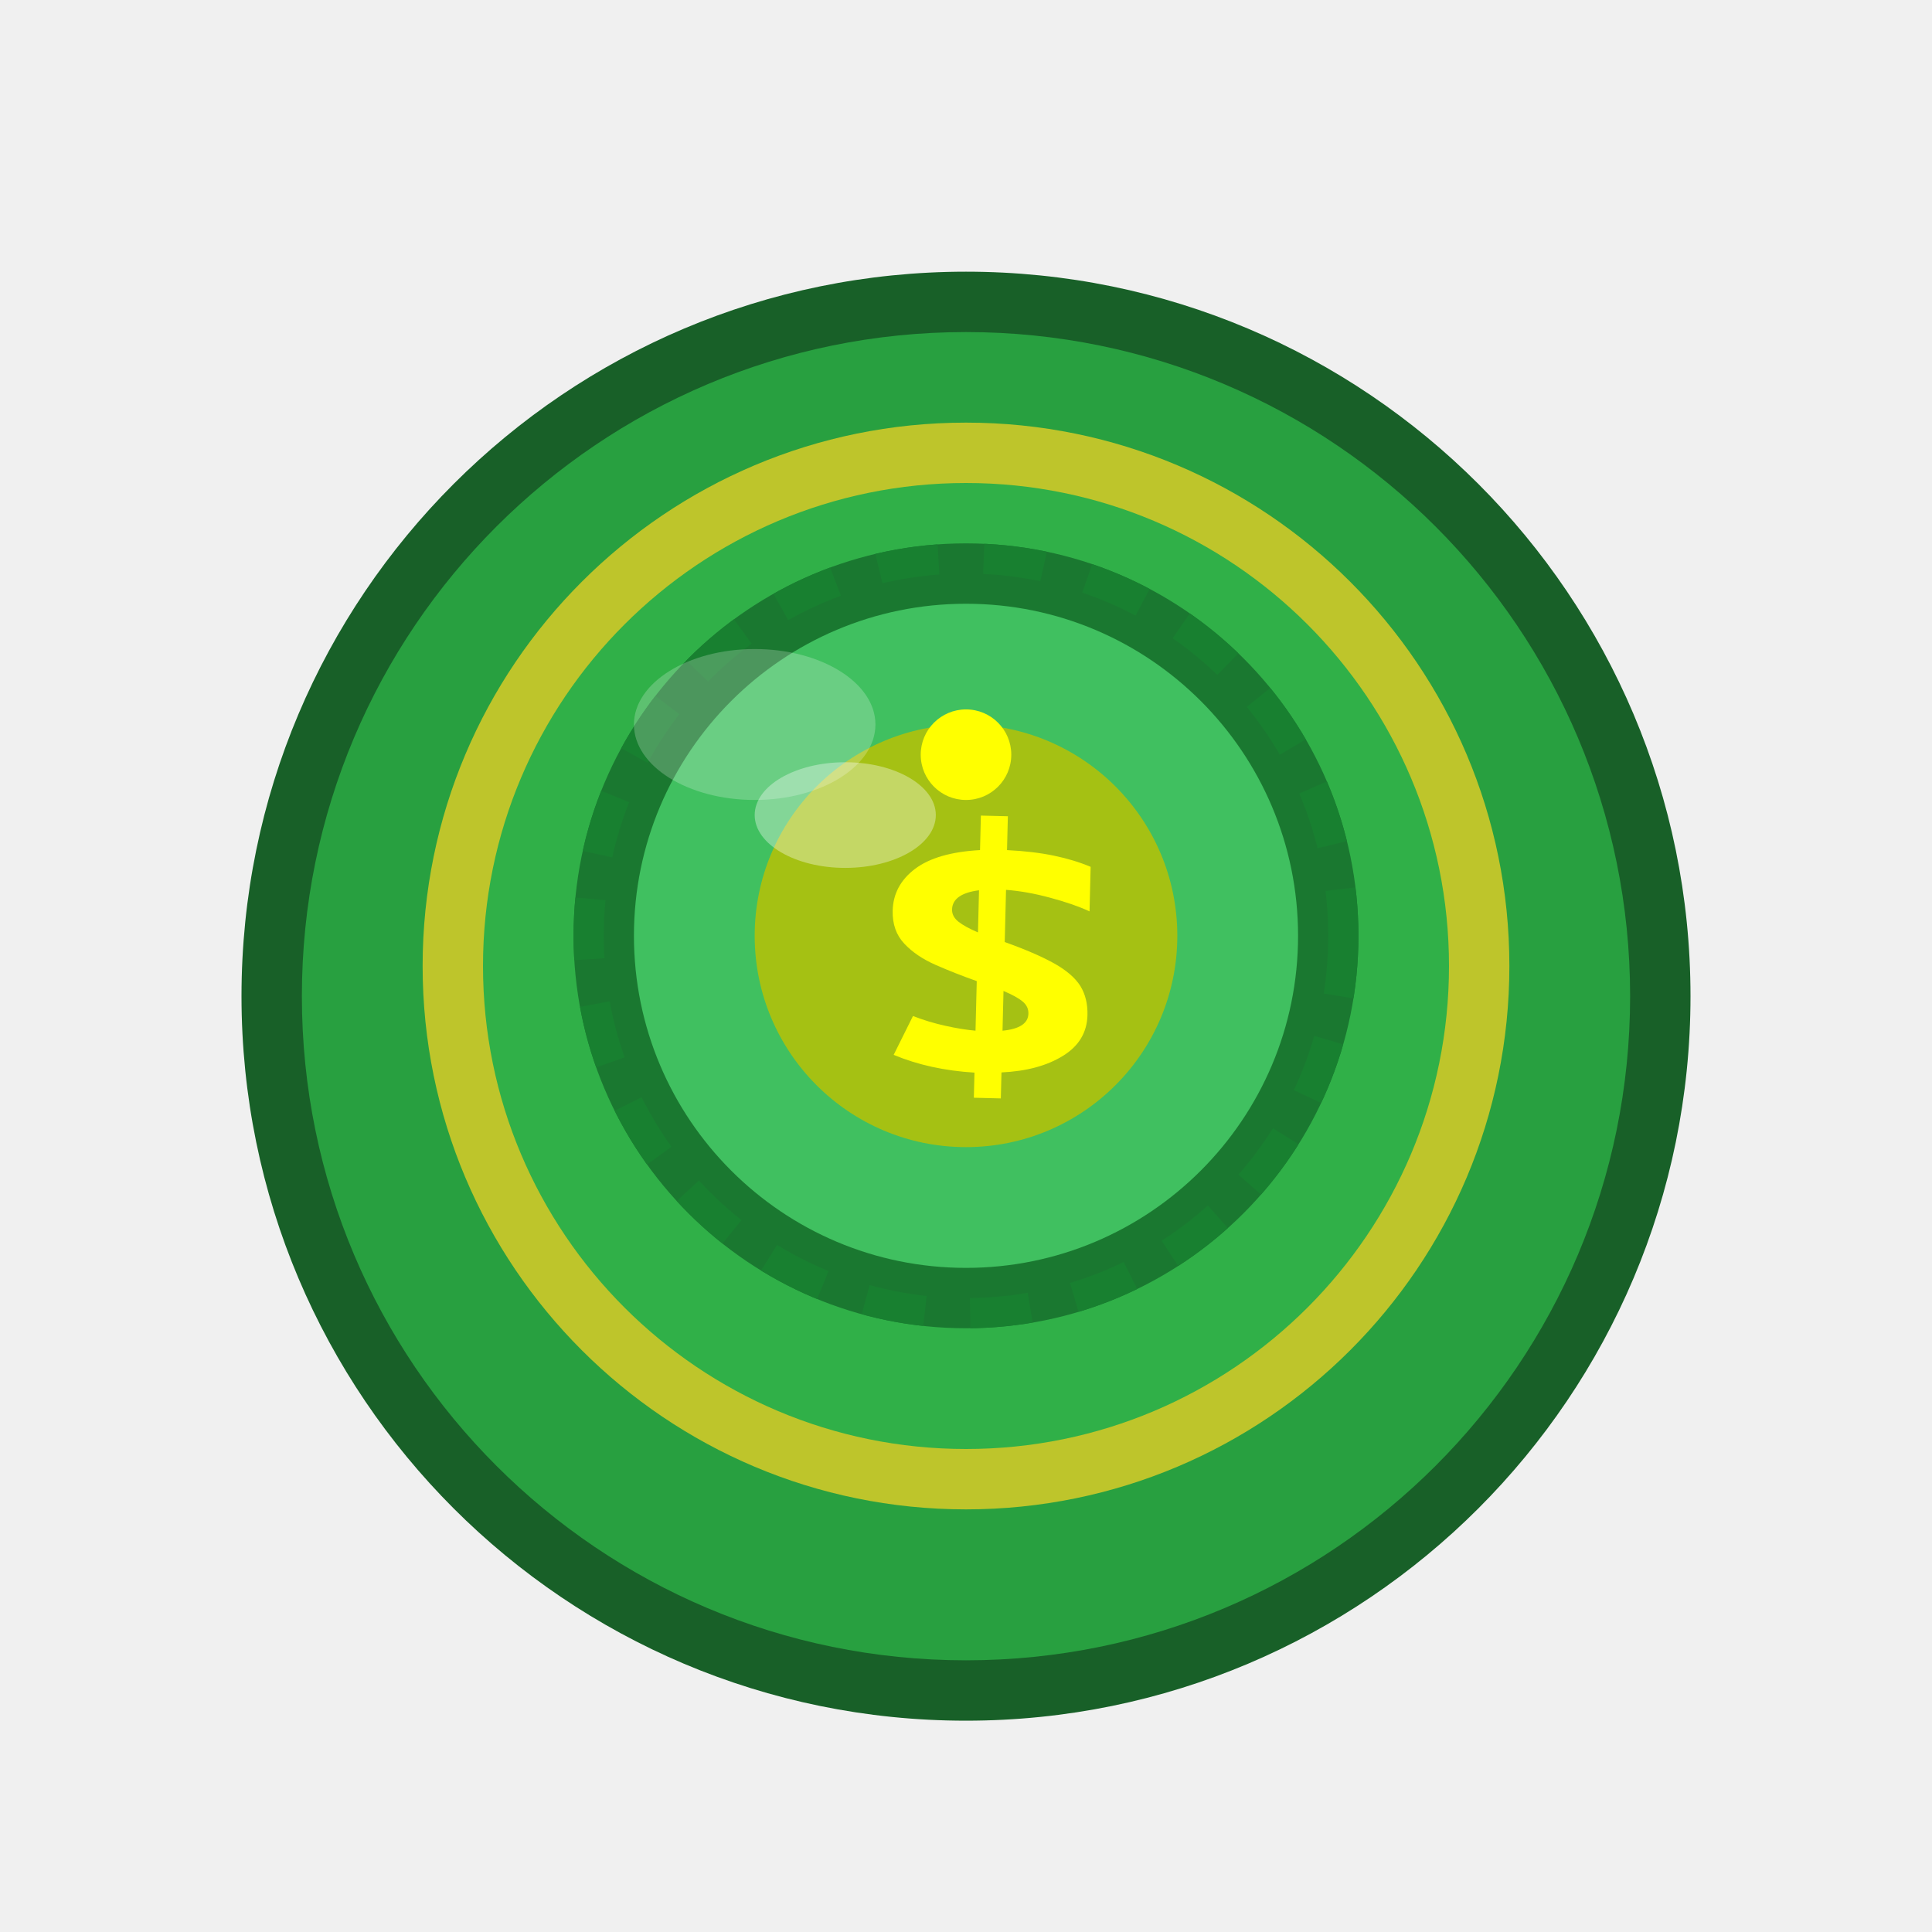
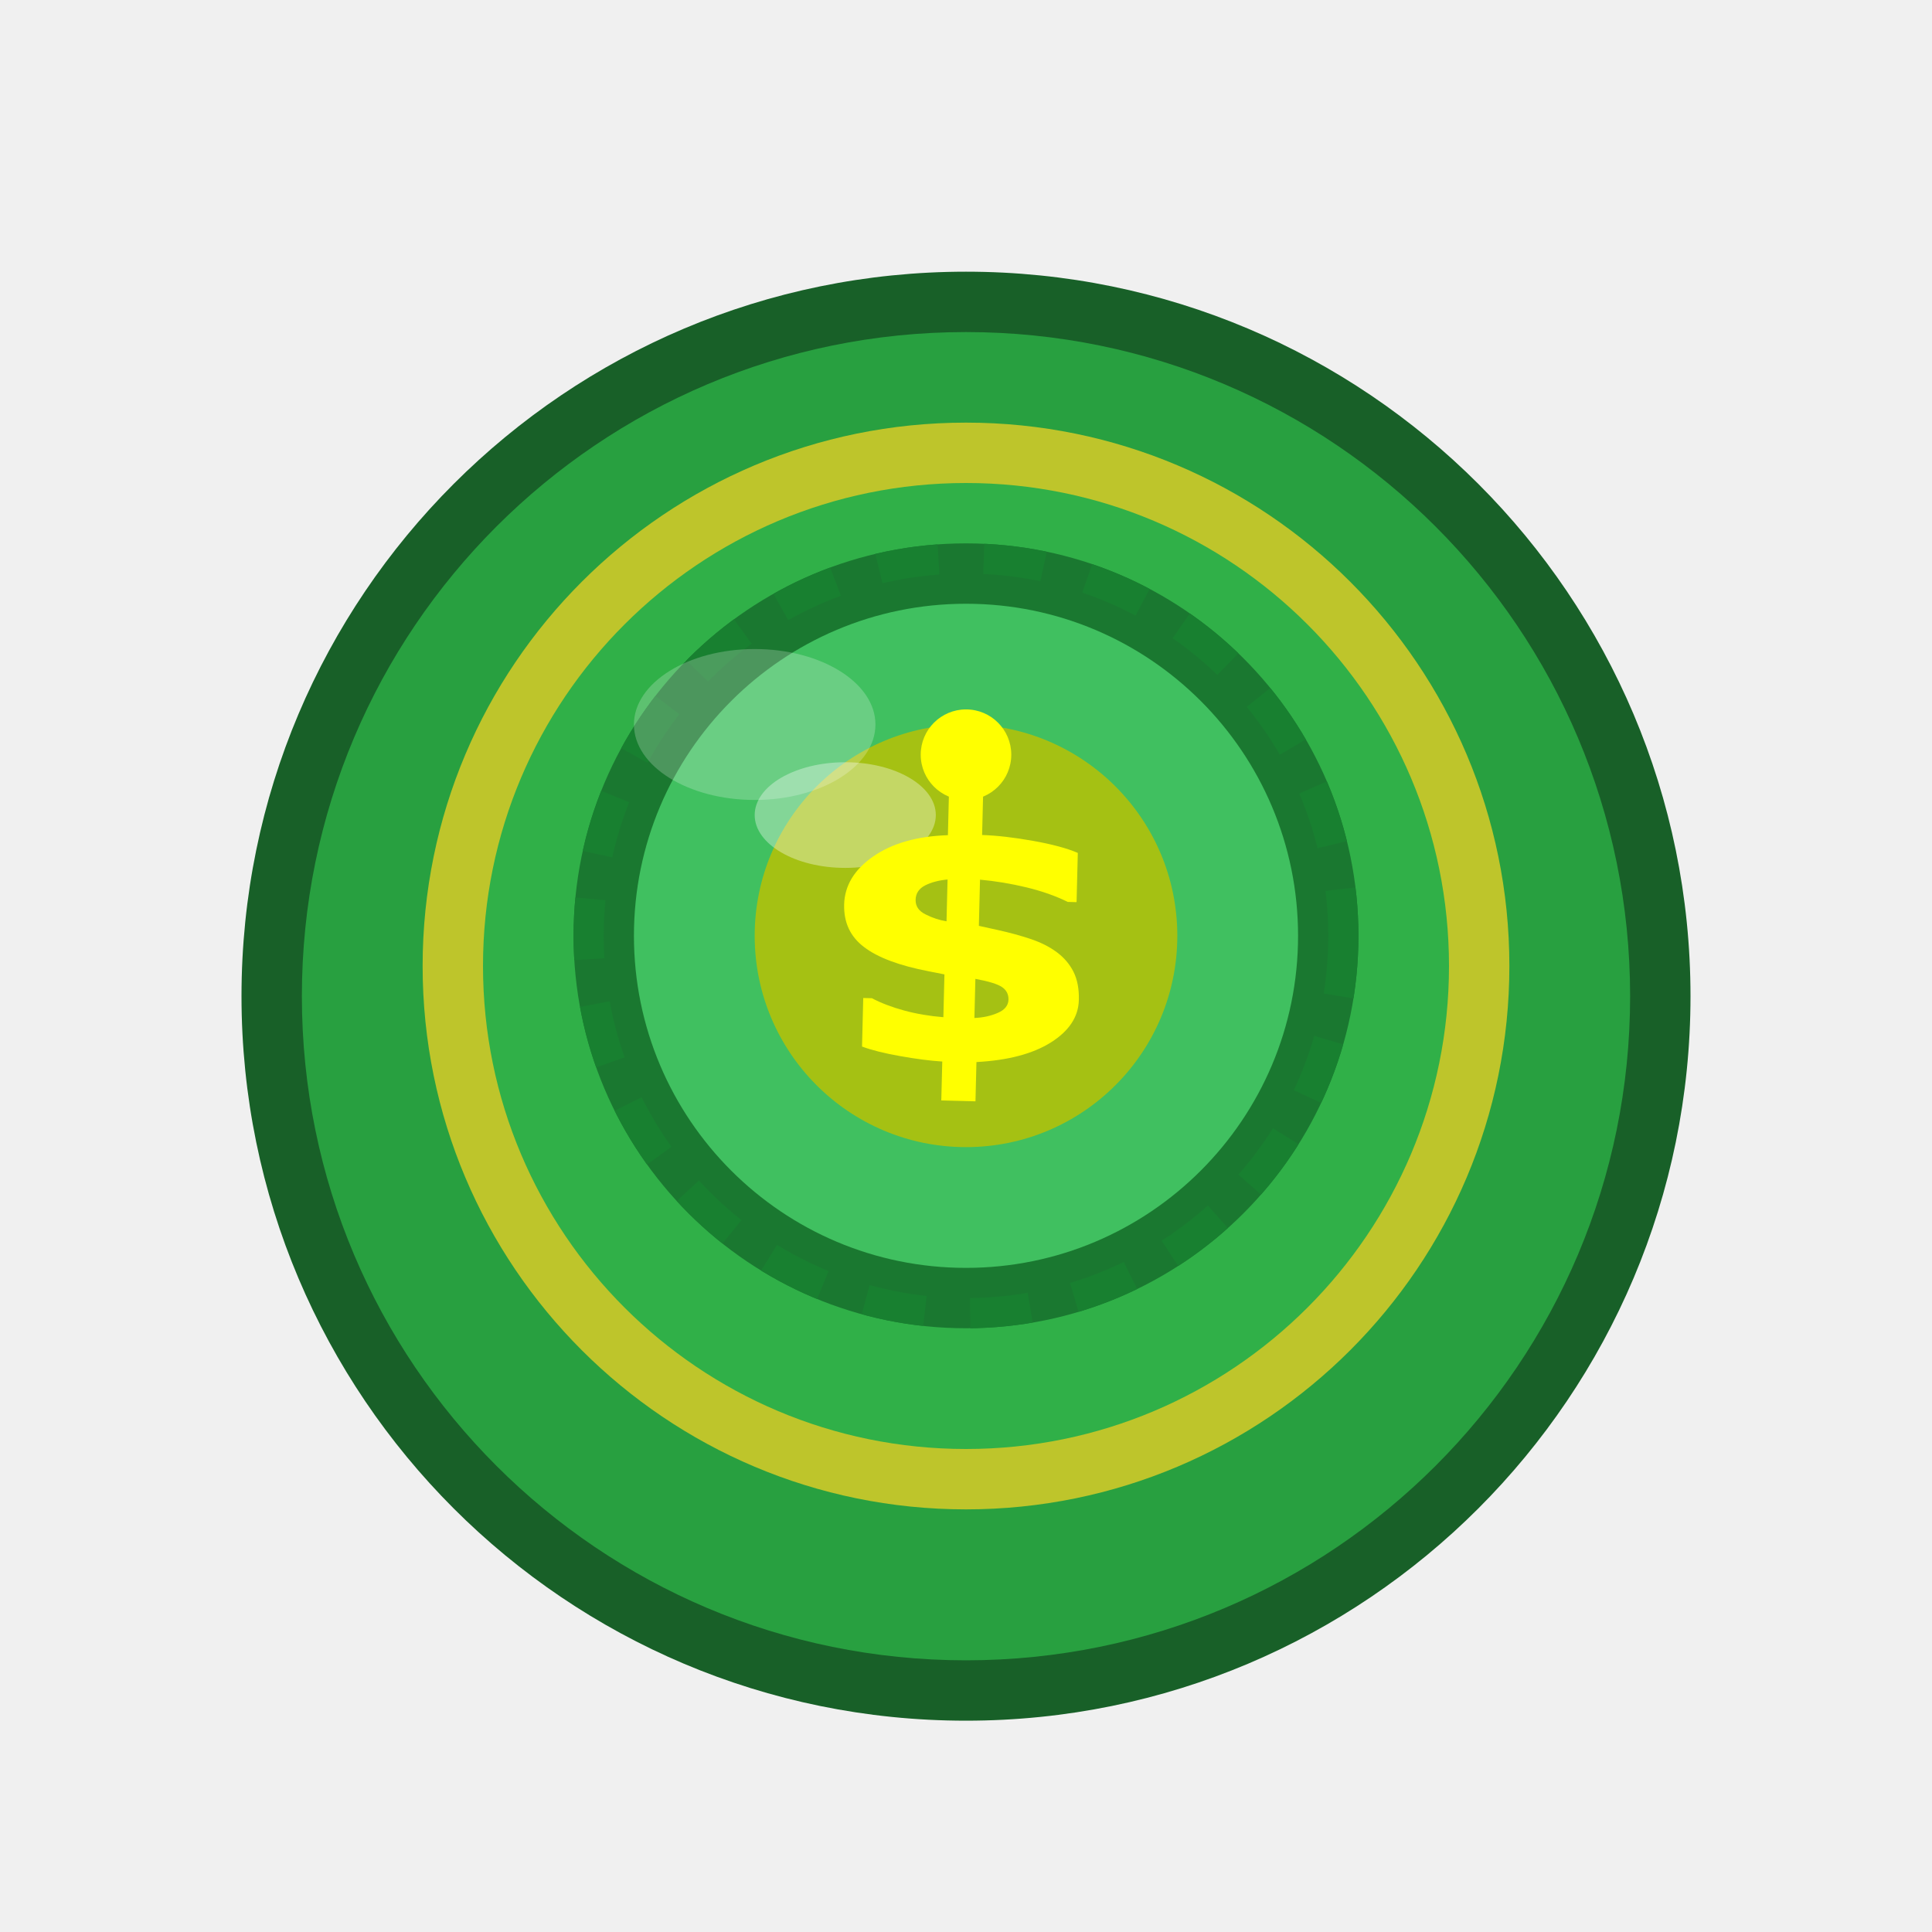
<svg xmlns="http://www.w3.org/2000/svg" width="128" height="128" viewBox="0 0 128 128" version="1.1" id="svg10">
  <defs id="defs10" />
  <circle cx="64" cy="66" r="48" fill="#186028" id="circle1" />
  <circle cx="64" cy="66" r="44" fill="#28A040" id="circle2" />
  <circle cx="64" cy="64" r="36" fill="#229038" id="circle3" style="fill:#bec52b;fill-opacity:1" />
  <circle cx="64" cy="64" r="32" fill="#30B048" id="circle4" />
  <circle cx="64" cy="62" r="26" fill="#1A7830" id="circle5" />
  <circle cx="64" cy="62" r="22" fill="#40C060" id="circle6" />
  <circle cx="64" cy="62" r="25" fill="none" stroke="#188030" stroke-width="2" stroke-dasharray="4,3" id="circle7" />
  <circle cx="64" cy="62" r="14" fill="#228840" opacity="0.8" id="circle8" style="fill:#bec200;fill-opacity:1" />
-   <text xml:space="preserve" style="font-size:24.699px;line-height:0;writing-mode:lr-tb;direction:ltr;fill:#ffff00;fill-opacity:1;stroke:none;stroke-width:1.544;stroke-linecap:round;stroke-linejoin:round;stroke-miterlimit:5.4" x="-69.329" y="-58.006" id="text1" transform="matrix(-1.079282,-0.02690122,0.02307981,-0.9259665,0,0)">
-     <tspan id="tspan1" x="-69.329" y="-58.006" style="font-style:normal;font-variant:normal;font-weight:bold;font-stretch:normal;font-size:24.699px;line-height:0;font-family:sans-serif;-inkscape-font-specification:'sans-serif Bold';stroke-width:1.544">$</tspan>
-   </text>
  <circle cx="64" cy="50" r="3" fill="#ffee20" id="circle9" style="fill:#ffff00;fill-opacity:1" />
  <ellipse cx="50" cy="48" rx="8" ry="5" fill="white" opacity="0.22" id="ellipse9" />
  <ellipse cx="56" cy="54" rx="6" ry="3.5" fill="white" opacity="0.35" id="ellipse10" />
+   <path style="font-weight:bold;font-size:24.699px;line-height:0;-inkscape-font-specification:'sans-serif Bold';fill:#ffff00;stroke-width:1.544;stroke-linecap:round;stroke-linejoin:round;stroke-miterlimit:5.4" d="m -53.169,-63.179 q 0,2.038 -1.713,3.497 -1.713,1.459 -4.547,1.652 v 4.378 h -2.098 v -4.305 q -1.351,-0.012 -3.124,-0.326 -1.773,-0.314 -2.774,-0.784 v -3.522 h 0.543 q 1.11,0.603 2.545,0.965 1.447,0.362 2.87,0.47 v -3.304 l -1.17,-0.265 q -1.11,-0.253 -2.05,-0.591 -0.929,-0.338 -1.604,-0.892 -0.675,-0.555 -1.049,-1.363 -0.374,-0.82 -0.374,-2.014 0,-1.797 1.64,-3.075 1.64,-1.278 4.547,-1.544 v -2.81 h 2.098 v 2.786 q 1.11,0.048 2.593,0.314 1.495,0.265 2.352,0.615 v 3.473 h -0.531 q -0.856,-0.494 -1.99,-0.82 -1.134,-0.326 -2.424,-0.41 v 3.063 l 0.965,0.193 q 2.726,0.531 4.004,1.616 1.29,1.073 1.29,3.003 z m -8.165,-5.077 v -2.798 q -0.796,0.06 -1.435,0.41 -0.627,0.338 -0.627,0.965 0,0.567 0.41,0.88 0.41,0.314 1.652,0.543 z m 3.787,5.548 q 0,-0.699 -0.651,-1.037 -0.639,-0.35 -1.278,-0.446 v 2.991 q 0.796,-0.109 1.363,-0.458 0.567,-0.362 0.567,-1.049 z" id="text1" transform="matrix(-1.079282,-0.02690122,0.02307981,-0.9259665,0,0)" aria-label="$" />
</svg>
